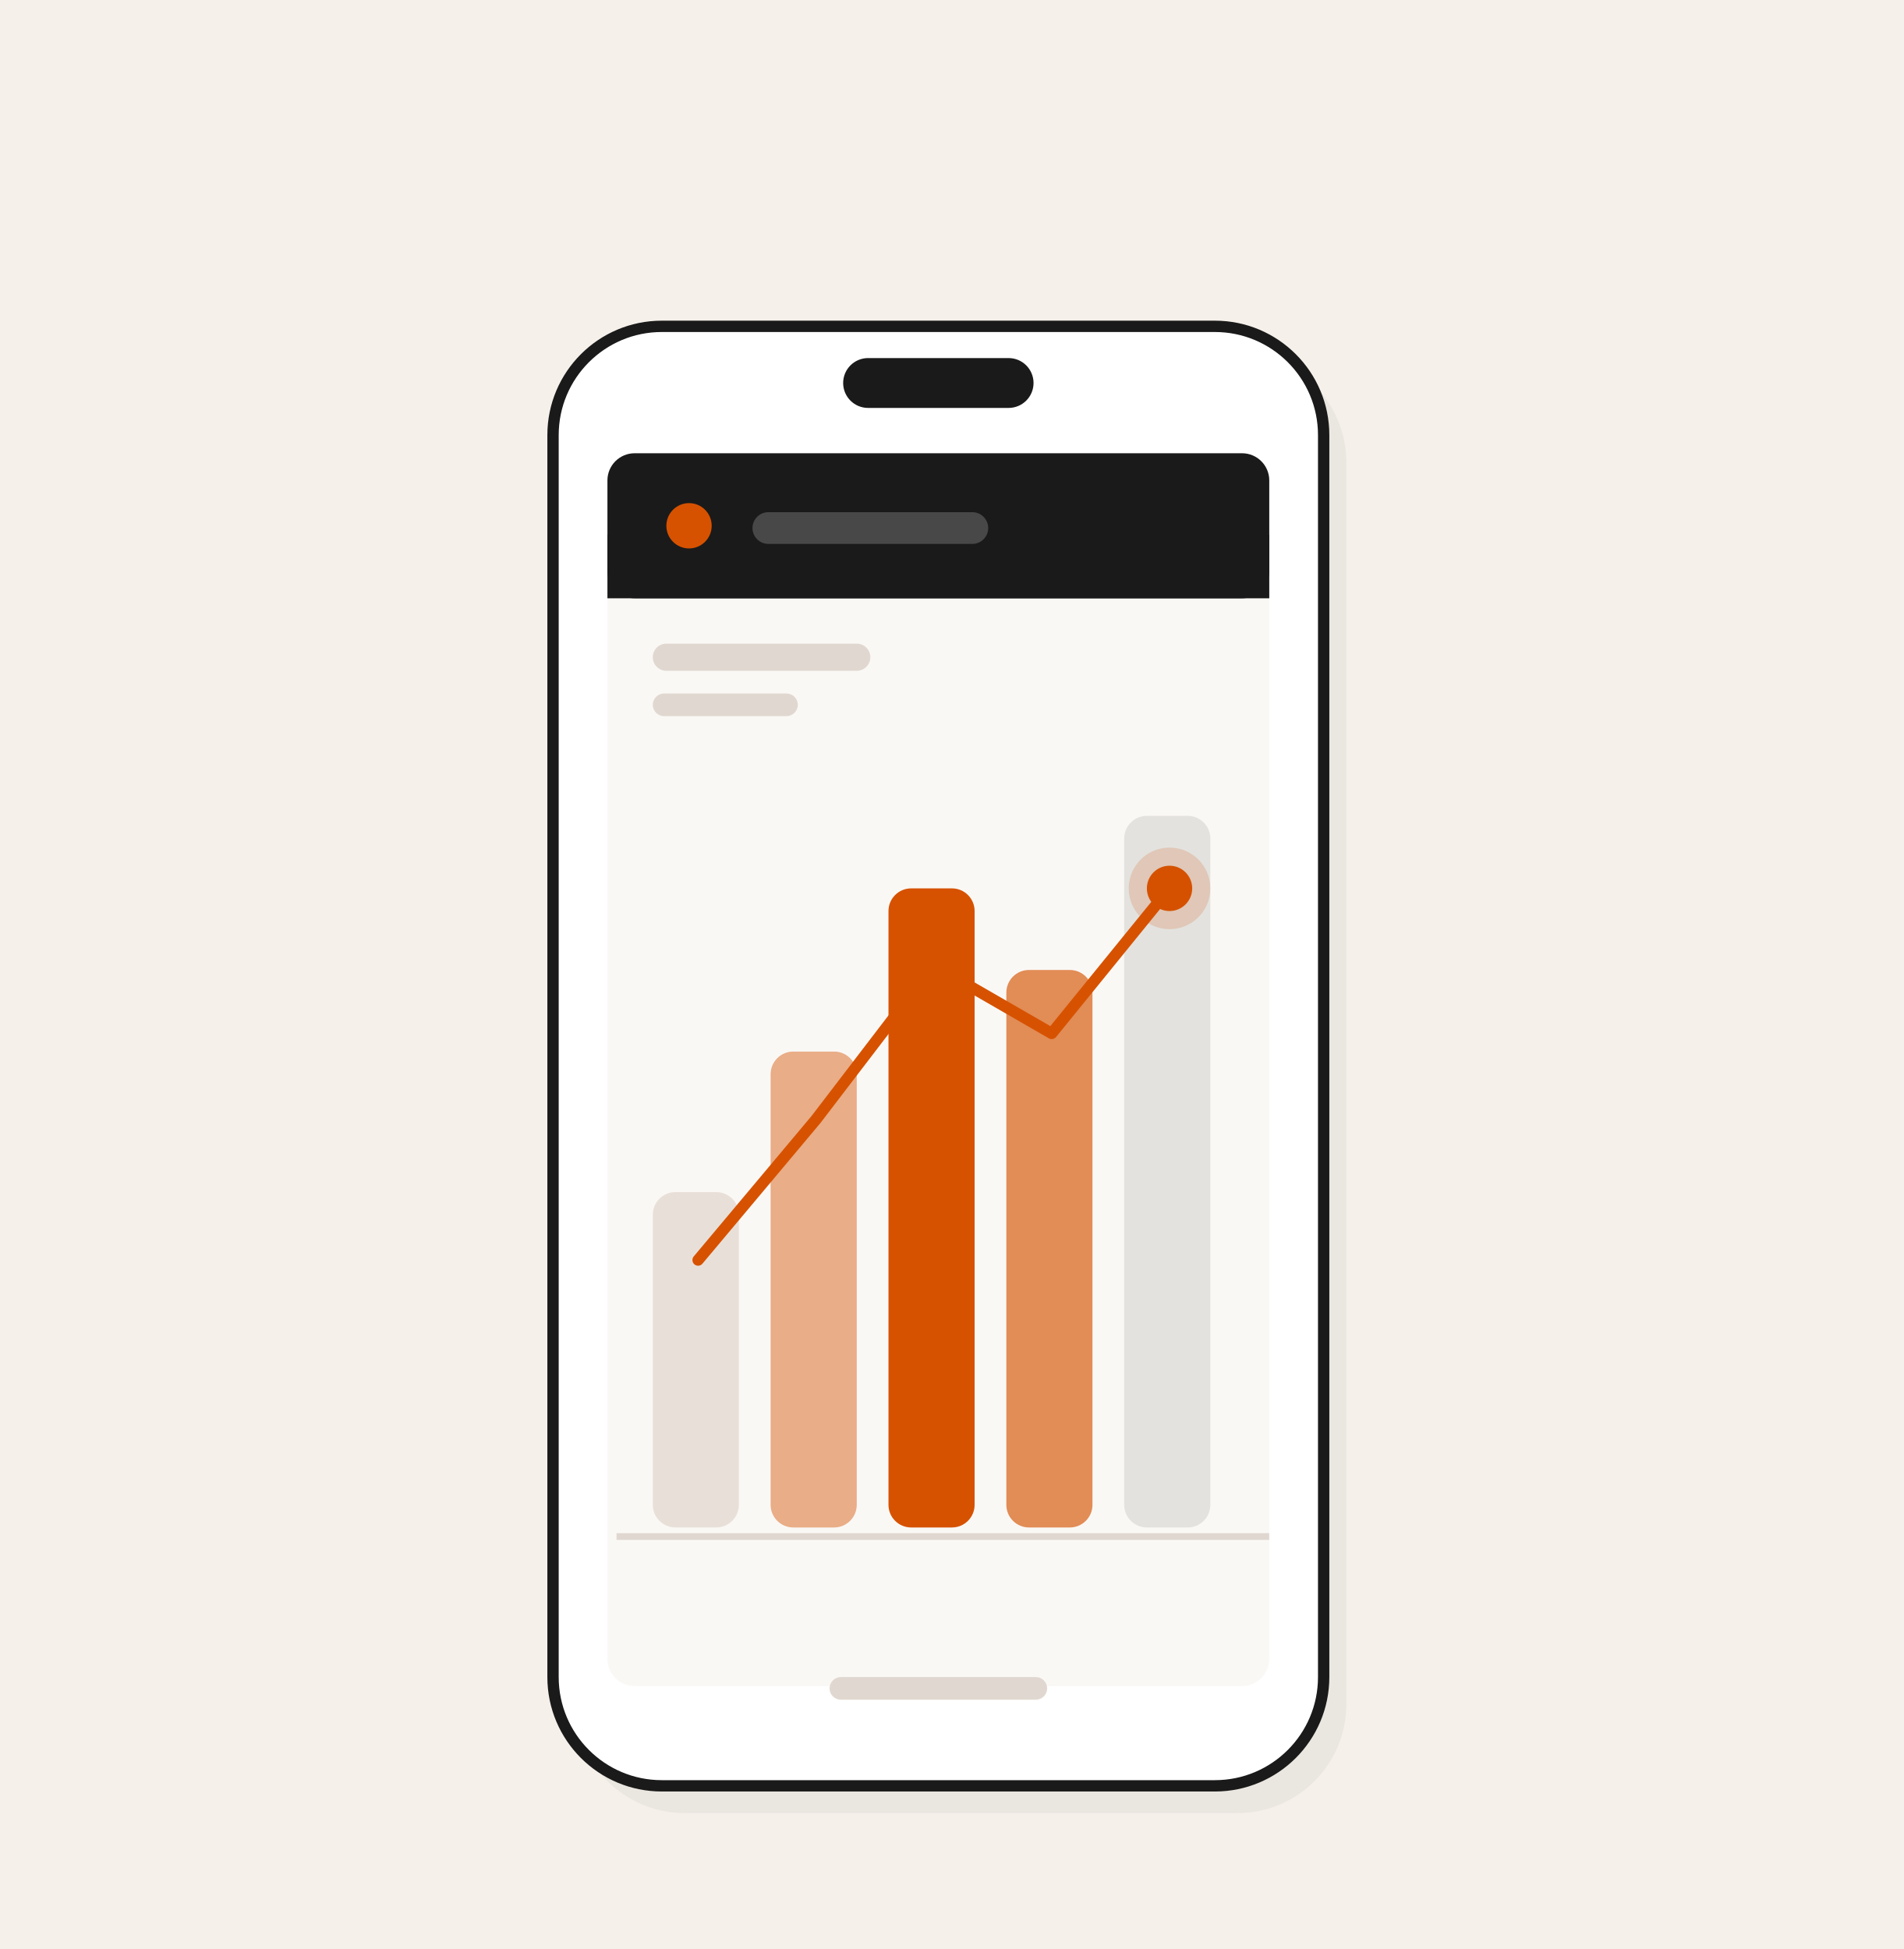
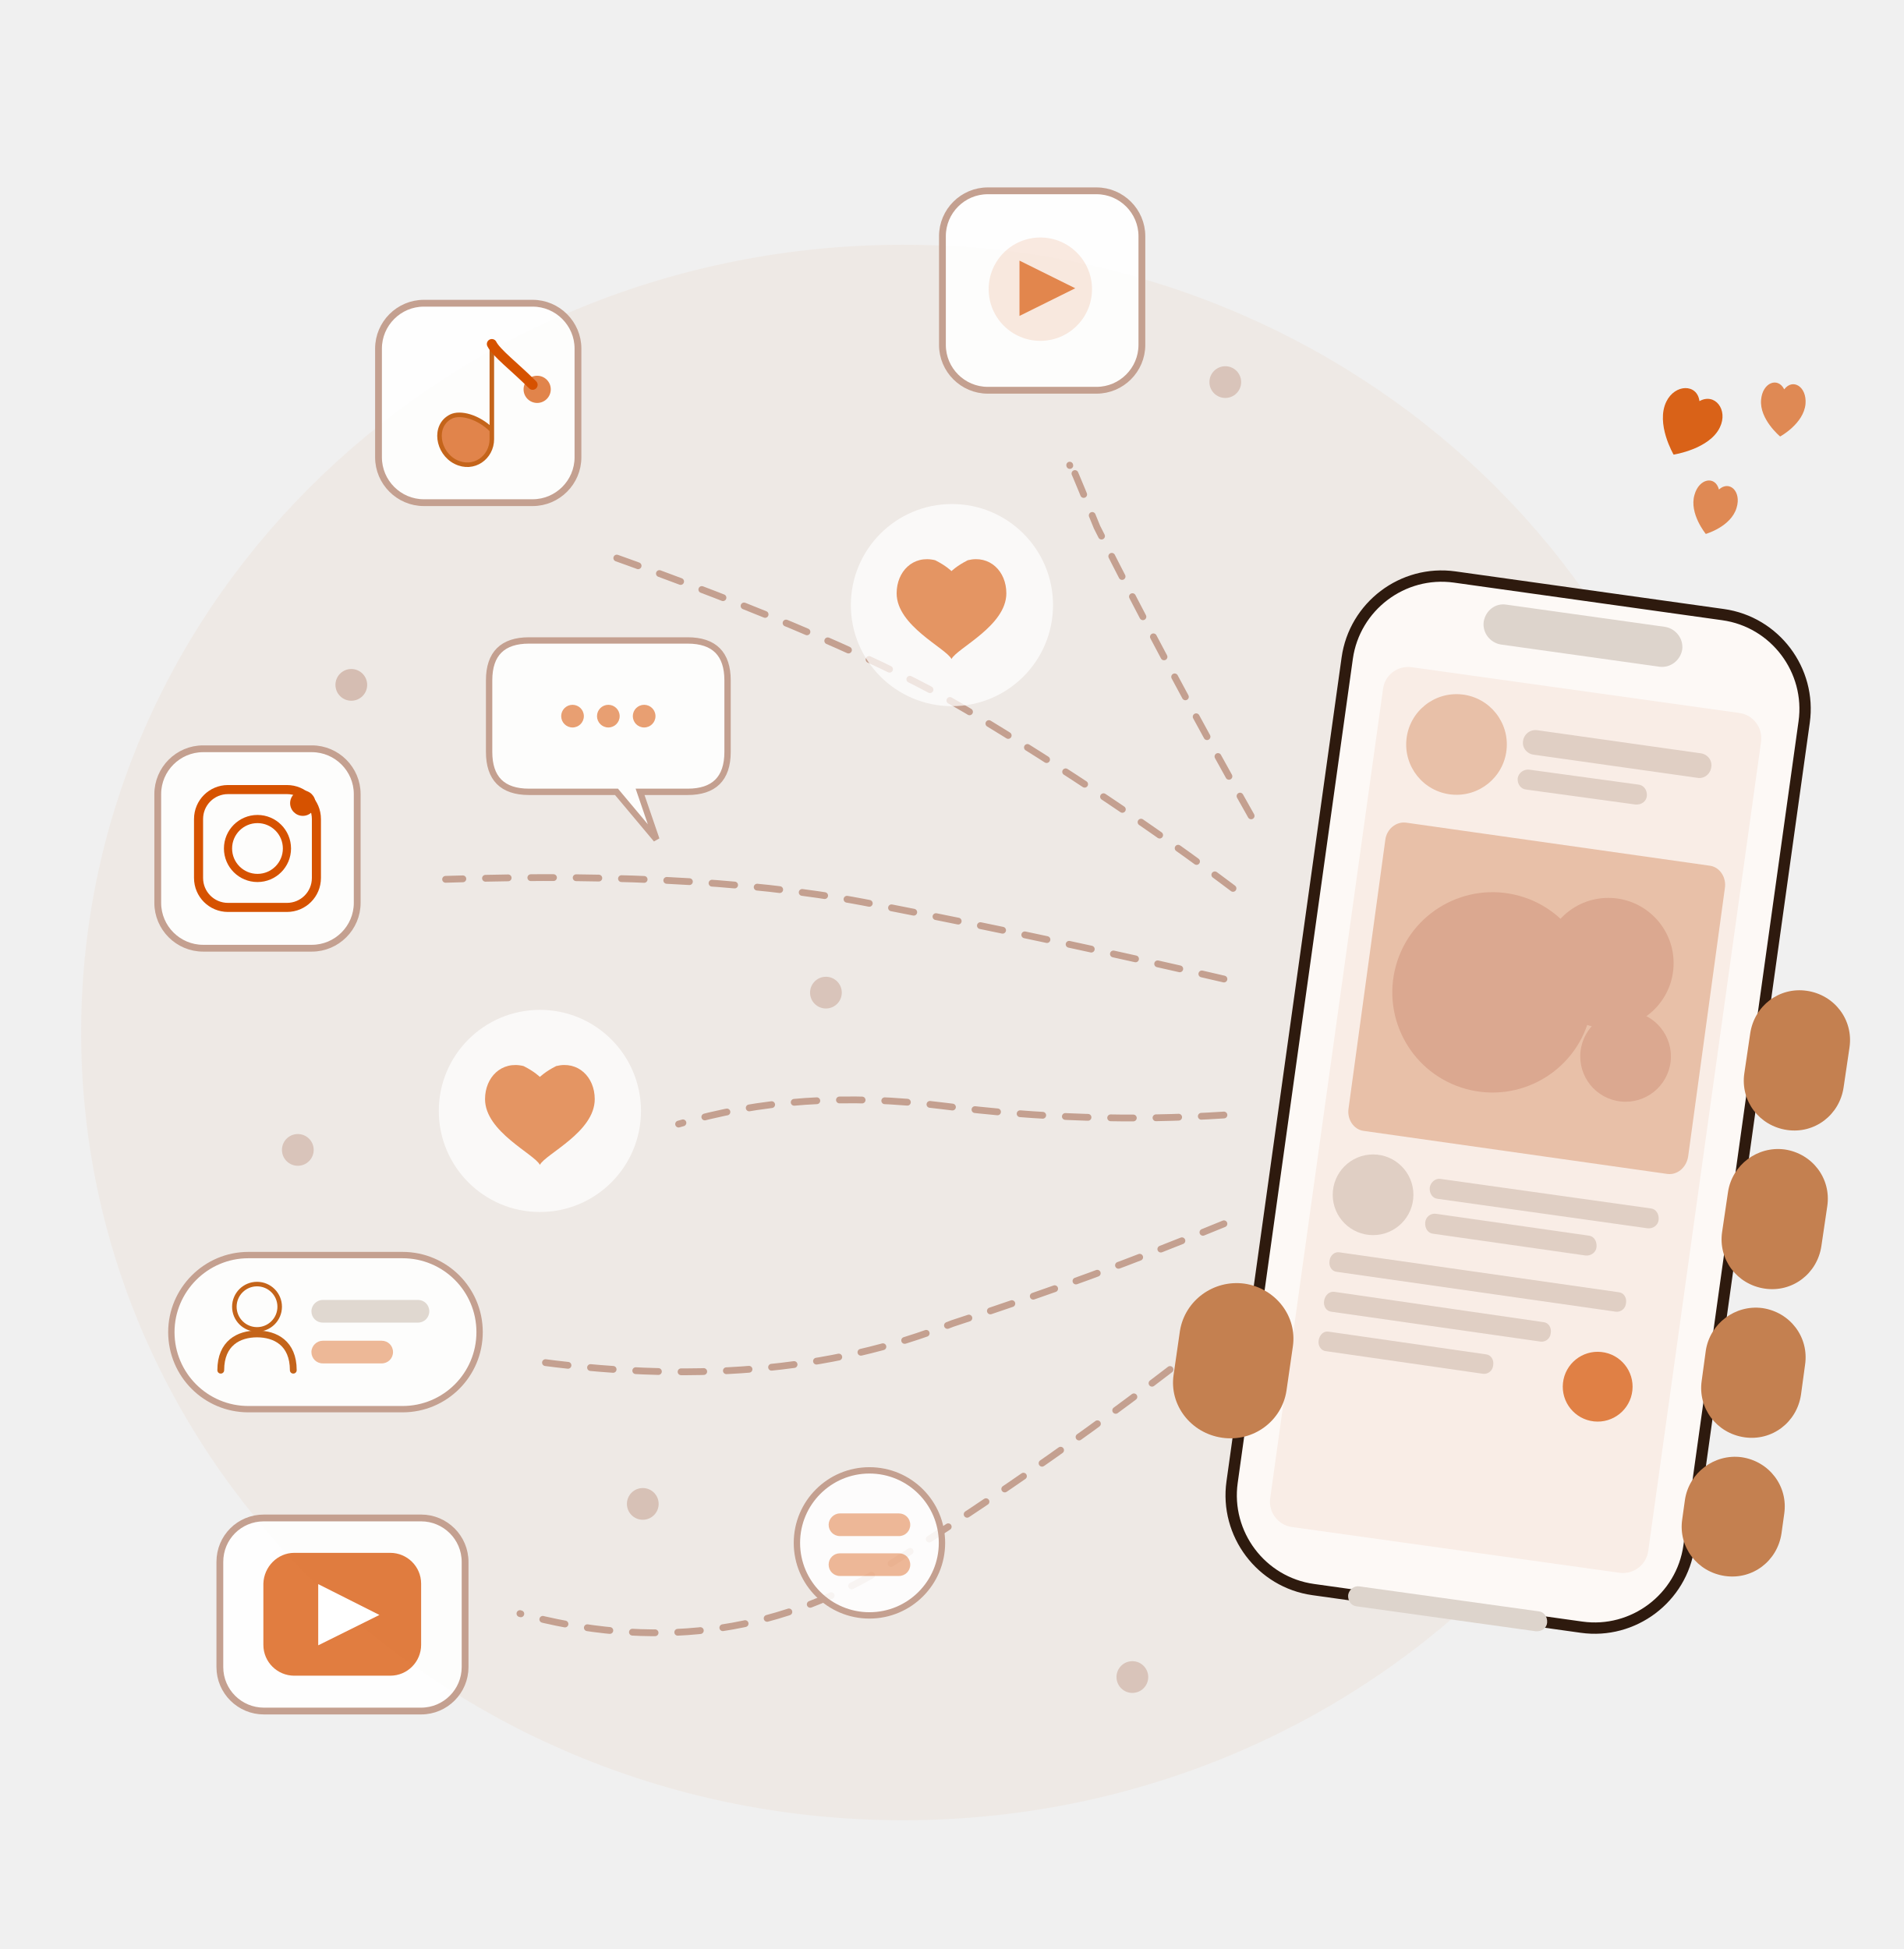
- <svg xmlns="http://www.w3.org/2000/svg" viewBox="0 0 420 430" fill="none">
-   <rect width="420" height="430" fill="#f5f0ea" />
-   <rect x="127" y="78" width="170" height="322" rx="24" fill="#1a1a1a" fill-opacity="0.05" />
-   <rect x="122" y="72" width="170" height="322" rx="24" fill="white" />
-   <rect x="122" y="72" width="170" height="322" rx="24" stroke="#1a1a1a" stroke-width="2.5" />
-   <rect x="186" y="79" width="42" height="11" rx="5.5" fill="#1a1a1a" />
-   <rect x="134" y="100" width="146" height="272" rx="6" fill="#faf8f5" />
-   <rect x="134" y="100" width="146" height="32" rx="6" fill="#1a1a1a" />
-   <rect x="134" y="118" width="146" height="14" fill="#1a1a1a" />
-   <circle cx="152" cy="116" r="5" fill="#d65200" />
-   <rect x="166" y="113" width="52" height="7" rx="3.5" fill="white" fill-opacity="0.2" />
-   <rect x="144" y="142" width="48" height="6" rx="3" fill="#e0d8d0" />
-   <rect x="144" y="153" width="32" height="5" rx="2.5" fill="#e0d8d0" />
-   <rect x="144" y="263" width="19" height="74" rx="5" fill="#e8e0d8" />
-   <rect x="170" y="232" width="19" height="105" rx="5" fill="#d65200" fill-opacity="0.45" />
-   <rect x="196" y="196" width="19" height="141" rx="5" fill="#d65200" />
-   <rect x="222" y="214" width="19" height="123" rx="5" fill="#d65200" fill-opacity="0.65" />
-   <rect x="248" y="180" width="19" height="157" rx="5" fill="#1a1a1a" fill-opacity="0.1" />
-   <polyline points="154,278 180,247 206,213 232,228 258,196" stroke="#d65200" stroke-width="2.5" stroke-linecap="round" stroke-linejoin="round" />
-   <circle cx="258" cy="196" r="5" fill="#d65200" />
-   <circle cx="258" cy="196" r="9" fill="#d65200" fill-opacity="0.18" />
-   <line x1="136" y1="339" x2="280" y2="339" stroke="#e0d8d0" stroke-width="1.5" />
-   <rect x="183" y="370" width="48" height="5" rx="2.5" fill="#e0d8d0" />
+ <svg xmlns="http://www.w3.org/2000/svg" version="1.1" id="レイヤー_1" x="0px" y="0px" viewBox="0 0 420 430" style="enable-background:new 0 0 420 430;" xml:space="preserve">
+   <style type="text/css">
+ 	.st0{fill:#EDE5DE;fill-opacity:0.62;}
+ 	.st1{fill:none;stroke:#C4A090;stroke-width:1.5;stroke-linecap:round;stroke-dasharray:5,5;}
+ 	.st2{fill:#C4A090;fill-opacity:0.6;}
+ 	.st3{fill:#C4A090;fill-opacity:0.55;}
+ 	.st4{fill:#C4A090;fill-opacity:0.5;}
+ 	.st5{fill:#FFFFFF;fill-opacity:0.9;stroke:#C4A090;stroke-width:1.5;}
+ 	.st6{fill:#D65200;fill-opacity:0.7;stroke:#C4641A;}
+ 	.st7{fill:none;stroke:#D65200;stroke-width:2.2;stroke-linecap:round;}
+ 	.st8{fill:#D65200;fill-opacity:0.7;}
+ 	.st9{fill:none;stroke:#D65200;stroke-width:2;}
+ 	.st10{fill:none;stroke:#D65200;stroke-width:1.8;}
+ 	.st11{fill:#D65200;}
+ 	.st12{fill:#D65200;fill-opacity:0.75;}
+ 	.st13{fill:#FFFFFF;}
+ 	.st14{fill:#FFFFFF;fill-opacity:0.72;}
+ 	.st15{fill:#D65200;fill-opacity:0.6;}
+ 	.st16{fill:#FFFFFF;fill-opacity:0.9;stroke:#C4A090;stroke-width:1.4;}
+ 	.st17{fill:#D65200;fill-opacity:0.55;}
+ 	.st18{fill:none;stroke:#C4641A;}
+ 	.st19{fill:none;stroke:#C4641A;stroke-width:1.5;stroke-linecap:round;}
+ 	.st20{fill:#E0D8D0;}
+ 	.st21{fill:#D65200;fill-opacity:0.4;}
+ 	.st22{fill:#D65200;fill-opacity:0.12;}
+ 	.st23{fill:#D65200;fill-opacity:0.65;}
+ 	.st24{fill:#FFFFFF;fill-opacity:0.88;stroke:#C4A090;stroke-width:1.4;}
+ 	.st25{opacity:0.9;fill:#D65200;enable-background:new    ;}
+ 	.st26{opacity:0.65;fill:#D65200;enable-background:new    ;}
+ 	.st27{fill:#FDF9F6;stroke:#2E1A0E;stroke-width:2.5;}
+ 	.st28{fill:#DDD4CC;}
+ 	.st29{fill:#F9EDE6;}
+ 	.st30{fill:#E8C0A8;}
+ 	.st31{fill:#E0CFC4;}
+ 	.st32{fill:#DBA890;}
+ 	.st33{fill:#C48050;}
+ </style>
+   <ellipse class="st0" cx="199.2" cy="227.8" rx="181.3" ry="173.8" />
+   <path class="st1" d="M272,196c-17.4-13.1-36.9-26.2-58.7-39.3c-17.4-10.3-44.5-22-81.5-35.1" />
+   <path class="st1" d="M270,216c-22.7-5.3-47.6-10.7-74.8-16c-24.9-5.3-57.2-7.3-96.9-6" />
+   <path class="st1" d="M270,246c-20,1.3-40.7,0.7-61.9-2s-40.7-1.3-58.4,4" />
+   <path class="st1" d="M270,270c-19.4,8-39.3,15.3-59.9,22c-26.6,10.7-58.1,13.3-94.4,8" />
+   <path class="st1" d="M266,296c-21.9,17.3-45.6,34-71.1,50c-24.3,14.7-51,18-80.2,10" />
+   <path class="st1" d="M276,180c-12-21.2-23.3-42.4-34-63.7c-5.3-13.1-7.3-17.7-6-13.6" />
+   <circle class="st2" cx="77.5" cy="151.1" r="3.5" />
+   <circle class="st3" cx="141.8" cy="331.8" r="3.5" />
+   <circle class="st4" cx="65.7" cy="253.7" r="3.5" />
+   <g>
+     <path class="st5" d="M93.5,66.9h24c5.5,0,10,4.5,10,10v24c0,5.5-4.5,10-10,10h-24c-5.5,0-10-4.5-10-10v-24   C83.5,71.4,88,66.9,93.5,66.9z" />
+     <path class="st6" d="M108.5,75.9v21c0,4-4,7-8,5s-5-8-1-10c2-1,6,0,9,3" />
+     <path class="st7" d="M108.5,75.9c1,2,5,5,9,9" />
+     <circle class="st8" cx="118.5" cy="85.9" r="3" />
+   </g>
+   <g transform="translate(46, 208)">
+     <path class="st5" d="M-1.2-42.8h24c5.5,0,10,4.5,10,10v24c0,5.5-4.5,10-10,10h-24c-5.5,0-10-4.5-10-10v-24   C-11.2-38.3-6.7-42.8-1.2-42.8z" />
+     <path class="st9" d="M4.3-33.8h13c3.6,0,6.5,2.9,6.5,6.5v13c0,3.6-2.9,6.5-6.5,6.5h-13c-3.6,0-6.5-2.9-6.5-6.5v-13   C-2.2-30.9,0.7-33.8,4.3-33.8z" />
+     <circle class="st10" cx="10.8" cy="-20.8" r="6.5" />
+     <circle class="st11" cx="20.8" cy="-30.8" r="2.8" />
+   </g>
+   <g>
+     <path class="st5" d="M58.2,334.9h34.7c5.3,0,9.7,4.3,9.7,9.7v23.2c0,5.3-4.3,9.7-9.7,9.7H58.2c-5.3,0-9.7-4.3-9.7-9.7v-23.2   C48.5,339.2,52.8,334.9,58.2,334.9z" />
+     <path class="st12" d="M64.9,342.6h21.2c3.7,0,6.8,3,6.8,6.8v13.5c0,3.7-3,6.8-6.8,6.8H64.9c-3.7,0-6.8-3-6.8-6.8v-13.5   C58.2,345.7,61.2,342.6,64.9,342.6z" />
+     <path class="st13" d="M70.2,349.5l13.5,6.8L70.2,363V349.5z" />
+   </g>
+   <g>
+     <circle class="st14" cx="119.1" cy="245.1" r="22.3" />
+     <path class="st15" d="M119.1,257c-1.2-2.4-12.1-7.3-12.1-14.5c0-4.8,3.6-8.5,8.5-7.3c2.4,1.2,3.6,2.4,3.6,2.4s1.2-1.2,3.6-2.4   c4.8-1.2,8.5,2.4,8.5,7.3C131.2,249.8,120.3,254.6,119.1,257z" />
+   </g>
+   <g transform="translate(124, 174)">
+     <path class="st16" d="M36.5-23.9c0-5.8-2.9-8.8-8.8-8.8h-35c-5.8,0-8.8,2.9-8.8,8.8v15.8c0,5.8,2.9,8.8,8.8,8.8H12l8.8,10.5   L17.2,0.7h10.5c5.8,0,8.8-2.9,8.8-8.8V-23.9z" />
+     <circle class="st17" cx="18.1" cy="-16" r="2.5" />
+     <circle class="st17" cx="10.2" cy="-16" r="2.5" />
+     <circle class="st17" cx="2.3" cy="-16" r="2.5" />
+   </g>
+   <g>
+     <path class="st16" d="M54.8,276.9h34c9.4,0,17,7.6,17,17l0,0c0,9.4-7.6,17-17,17h-34c-9.4,0-17-7.6-17-17l0,0   C37.8,284.6,45.4,276.9,54.8,276.9z" />
+     <circle class="st18" cx="56.7" cy="288.3" r="5" />
+     <path class="st19" d="M48.7,302.3c0-6,4-8,8-8s8,2,8,8" />
+     <path class="st20" d="M71.2,286.8h21c1.4,0,2.5,1.1,2.5,2.5l0,0c0,1.4-1.1,2.5-2.5,2.5h-21c-1.4,0-2.5-1.1-2.5-2.5l0,0   C68.7,287.9,69.9,286.8,71.2,286.8z" />
+     <path class="st21" d="M71.2,295.8h13c1.4,0,2.5,1.1,2.5,2.5l0,0c0,1.4-1.1,2.5-2.5,2.5h-13c-1.4,0-2.5-1.1-2.5-2.5l0,0   C68.7,296.9,69.9,295.8,71.2,295.8z" />
+   </g>
+   <g>
+     <circle class="st14" cx="210" cy="133.5" r="22.3" />
+     <path class="st15" d="M209.9,145.4c-1.2-2.4-12.1-7.3-12.1-14.5c0-4.8,3.6-8.5,8.5-7.3c2.4,1.2,3.6,2.4,3.6,2.4s1.2-1.2,3.6-2.4   c4.8-1.2,8.5,2.4,8.5,7.3C222,138.1,211.1,143,209.9,145.4z" />
+   </g>
+   <g>
+     <path class="st5" d="M217.9,42.1h24c5.5,0,10,4.5,10,10v24c0,5.5-4.5,10-10,10h-24c-5.5,0-10-4.5-10-10v-24   C207.9,46.6,212.4,42.1,217.9,42.1z" />
+     <circle class="st22" cx="229.5" cy="63.8" r="11.4" />
+     <path class="st23" d="M224.9,57.5l12.3,6.1l-12.3,6.1V57.5z" />
+   </g>
+   <g>
+     <circle class="st24" cx="191.8" cy="340.4" r="16" />
+     <path class="st21" d="M185.3,342.7h13c1.4,0,2.5,1.1,2.5,2.5l0,0c0,1.4-1.1,2.5-2.5,2.5h-13c-1.4,0-2.5-1.1-2.5-2.5l0,0   C182.8,343.8,183.9,342.7,185.3,342.7z" />
+     <path class="st21" d="M185.3,333.9h13c1.4,0,2.5,1.1,2.5,2.5l0,0c0,1.4-1.1,2.5-2.5,2.5h-13c-1.4,0-2.5-1.1-2.5-2.5l0,0   C182.8,335.1,183.9,333.9,185.3,333.9z" />
+   </g>
+   <path class="st25" d="M379.4,94.3c1.9-3.9-1.1-7.7-4.5-5.8c-0.5-3.9-5.4-3.8-7.3,0.1c-2.4,4.9,1.6,11.7,1.6,11.7  S377.1,99.1,379.4,94.3z" />
+   <path class="st26" d="M383.1,112c1.1-3.6-1.6-6.1-3.9-4c-0.8-3.1-4.4-2.5-5.4,1.2c-1.2,4.1,2.5,8.6,2.5,8.6S381.9,116.2,383.1,112z" />
+   <path class="st26" d="M398.3,89.1c0.3-3.8-2.8-5.7-4.7-3.2c-1.4-2.8-4.8-1.5-5.1,2.3c-0.4,4.3,4.2,8.1,4.2,8.1  S397.9,93.5,398.3,89.1z" />
+   <circle class="st4" cx="182.2" cy="219" r="3.5" />
+   <circle class="st4" cx="249.8" cy="370" r="3.5" />
+   <circle class="st4" cx="270.3" cy="84.3" r="3.5" />
+   <g>
+     <g>
+       <path class="st27" d="M320.9,127.3l59.2,8.3c11.5,1.6,19.5,12.3,17.9,23.7l-25.4,181.8c-1.6,11.5-12.3,19.5-23.7,17.9l-59.2-8.3    c-11.5-1.6-19.5-12.3-17.9-23.7l25.4-181.8C298.8,133.8,309.4,125.7,320.9,127.3z" />
+       <path class="st28" d="M332.3,133.4l35,4.9c2.4,0.4,4.1,2.6,3.8,5l0,0c-0.4,2.4-2.6,4.1-5,3.8l-35-4.9c-2.4-0.4-4.1-2.6-3.8-5l0,0    C327.7,134.7,329.9,133,332.3,133.4z" />
+       <path class="st29" d="M311.4,147.2l72.3,10.1c3,0.4,5.2,3.2,4.8,6.3l-24.9,178.6c-0.4,3-3.2,5.2-6.3,4.8l-72.3-10.1    c-3-0.4-5.2-3.2-4.8-6.3L305.1,152C305.5,148.9,308.3,146.8,311.4,147.2z" />
+       <ellipse transform="matrix(0.1079 -0.9942 0.9942 0.1079 123.2917 465.9579)" class="st30" cx="321.3" cy="164.3" rx="11.1" ry="11.1" />
+       <path class="st31" d="M339.1,161.1l36.1,5.1c1.5,0.2,2.6,1.6,2.3,3.1l0,0c-0.2,1.5-1.6,2.6-3.1,2.3l-36.1-5.1    c-1.5-0.2-2.6-1.6-2.3-3.1l0,0C336.2,162,337.5,160.9,339.1,161.1z" />
+       <path class="st31" d="M337.3,169.8l24.1,3.3c1.2,0.1,2,1.2,1.9,2.5l0,0c-0.1,1.2-1.2,2-2.5,1.9l-24.1-3.3c-1.2-0.1-2-1.2-1.9-2.5    l0,0C335,170.5,336.1,169.7,337.3,169.8z" />
+       <ellipse transform="matrix(0.1079 -0.9942 0.9942 0.1079 10.1997 623.2802)" class="st8" cx="352.4" cy="306" rx="7.7" ry="7.7" />
+       <path class="st30" d="M310.2,181.5l67,9.5c2.2,0.3,3.7,2.6,3.3,5l-8.1,59.2c-0.4,2.4-2.4,4.1-4.6,3.8l-67-9.5    c-2.2-0.3-3.7-2.6-3.3-5l8.1-59.2C305.9,182.9,308,181.2,310.2,181.5z" />
+       <ellipse transform="matrix(0.2658 -0.964 0.964 0.2658 30.6974 478.2013)" class="st32" cx="329.3" cy="218.9" rx="22.1" ry="22.1" />
+       <circle class="st32" cx="354.8" cy="212.5" r="14.4" />
+       <ellipse transform="matrix(0.1079 -0.9942 0.9942 0.1079 88.1632 564.441)" class="st32" cx="358.6" cy="233.1" rx="10" ry="10" />
+       <circle class="st31" cx="302.9" cy="263.6" r="8.9" />
+       <path class="st31" d="M317.8,260.1l46.3,6.5c1.2,0.1,1.9,1.2,1.8,2.5l0,0c-0.1,1.2-1.2,2-2.4,1.9l-46.3-6.5    c-1.2-0.1-1.9-1.2-1.8-2.5l0,0C315.6,260.8,316.7,259.9,317.8,260.1z" />
+       <path class="st31" d="M316.8,267.8l33.6,4.8c1.2,0.1,1.9,1.2,1.8,2.5l0,0c-0.1,1.2-1.2,2-2.4,1.9l-33.6-4.8    c-1.2-0.1-1.9-1.2-1.8-2.5l0,0C314.5,268.5,315.6,267.6,316.8,267.8z" />
+       <path class="st31" d="M295.5,276.3l61.6,8.8c1.1,0.1,1.8,1.2,1.6,2.4l0,0c-0.1,1.2-1.1,2-2.2,1.9l-61.6-8.8    c-1.1-0.1-1.8-1.2-1.6-2.4l0,0C293.4,277,294.4,276.1,295.5,276.3z" />
+       <path class="st31" d="M294.3,285l46.2,6.7c1.1,0.1,1.8,1.2,1.6,2.4l0,0c-0.1,1.2-1.1,2-2.2,1.9l-46.2-6.6    c-1.1-0.1-1.8-1.2-1.6-2.4l0,0C292.3,285.7,293.3,284.9,294.3,285z" />
+       <path class="st31" d="M293.1,293.8l34.7,5c1.1,0.1,1.8,1.2,1.6,2.4l0,0c-0.1,1.2-1.1,2-2.2,1.9l-34.7-5c-1.1-0.1-1.8-1.2-1.6-2.4    l0,0C291.1,294.5,292,293.6,293.1,293.8z" />
+       <path class="st28" d="M299.9,350l39.5,5.5c1.2,0.1,2,1.2,1.9,2.5l0,0c-0.1,1.2-1.2,2-2.5,1.9l-39.5-5.5c-1.2-0.1-2-1.2-1.9-2.5    l0,0C297.6,350.7,298.7,349.8,299.9,350z" />
+       <path class="st33" d="M398.6,218.6L398.6,218.6c6.1,0.9,10.3,6.4,9.4,12.5l-1.3,8.8c-0.9,6.1-6.4,10.3-12.5,9.4l0,0    c-6.1-0.9-10.3-6.4-9.4-12.5l1.3-8.8C387,221.9,392.5,217.7,398.6,218.6z" />
+       <path class="st33" d="M388.8,288.6L388.8,288.6c6.1,0.9,10.3,6.4,9.4,12.5l-0.9,6.6c-0.9,6.1-6.4,10.3-12.5,9.4l0,0    c-6.1-0.9-10.3-6.4-9.4-12.5l0.9-6.6C377.2,292,382.8,287.8,388.8,288.6z" />
+       <path class="st33" d="M384.2,321.5L384.2,321.5c6.1,0.9,10.3,6.4,9.4,12.5l-0.6,4.3c-0.9,6.1-6.4,10.3-12.5,9.4l0,0    c-6.1-0.9-10.3-6.4-9.4-12.5l0.6-4.3C372.6,324.9,378.2,320.7,384.2,321.5z" />
+     </g>
+     <path class="st33" d="M274.5,283.2L274.5,283.2c6.9,1,11.7,7.2,10.7,13.9l-1.4,9.7c-1,6.7-7.3,11.4-14.2,10.4l0,0   c-6.9-1-11.7-7.2-10.7-13.9l1.4-9.7C261.4,286.9,267.7,282.3,274.5,283.2z" />
+     <path class="st33" d="M393.7,253.6L393.7,253.6c6.1,0.9,10.3,6.4,9.4,12.5l-1.3,8.8c-0.9,6.1-6.4,10.3-12.5,9.4l0,0   c-6.1-0.9-10.3-6.4-9.4-12.5l1.3-8.8C382.1,257,387.7,252.8,393.7,253.6z" />
+   </g>
</svg>
